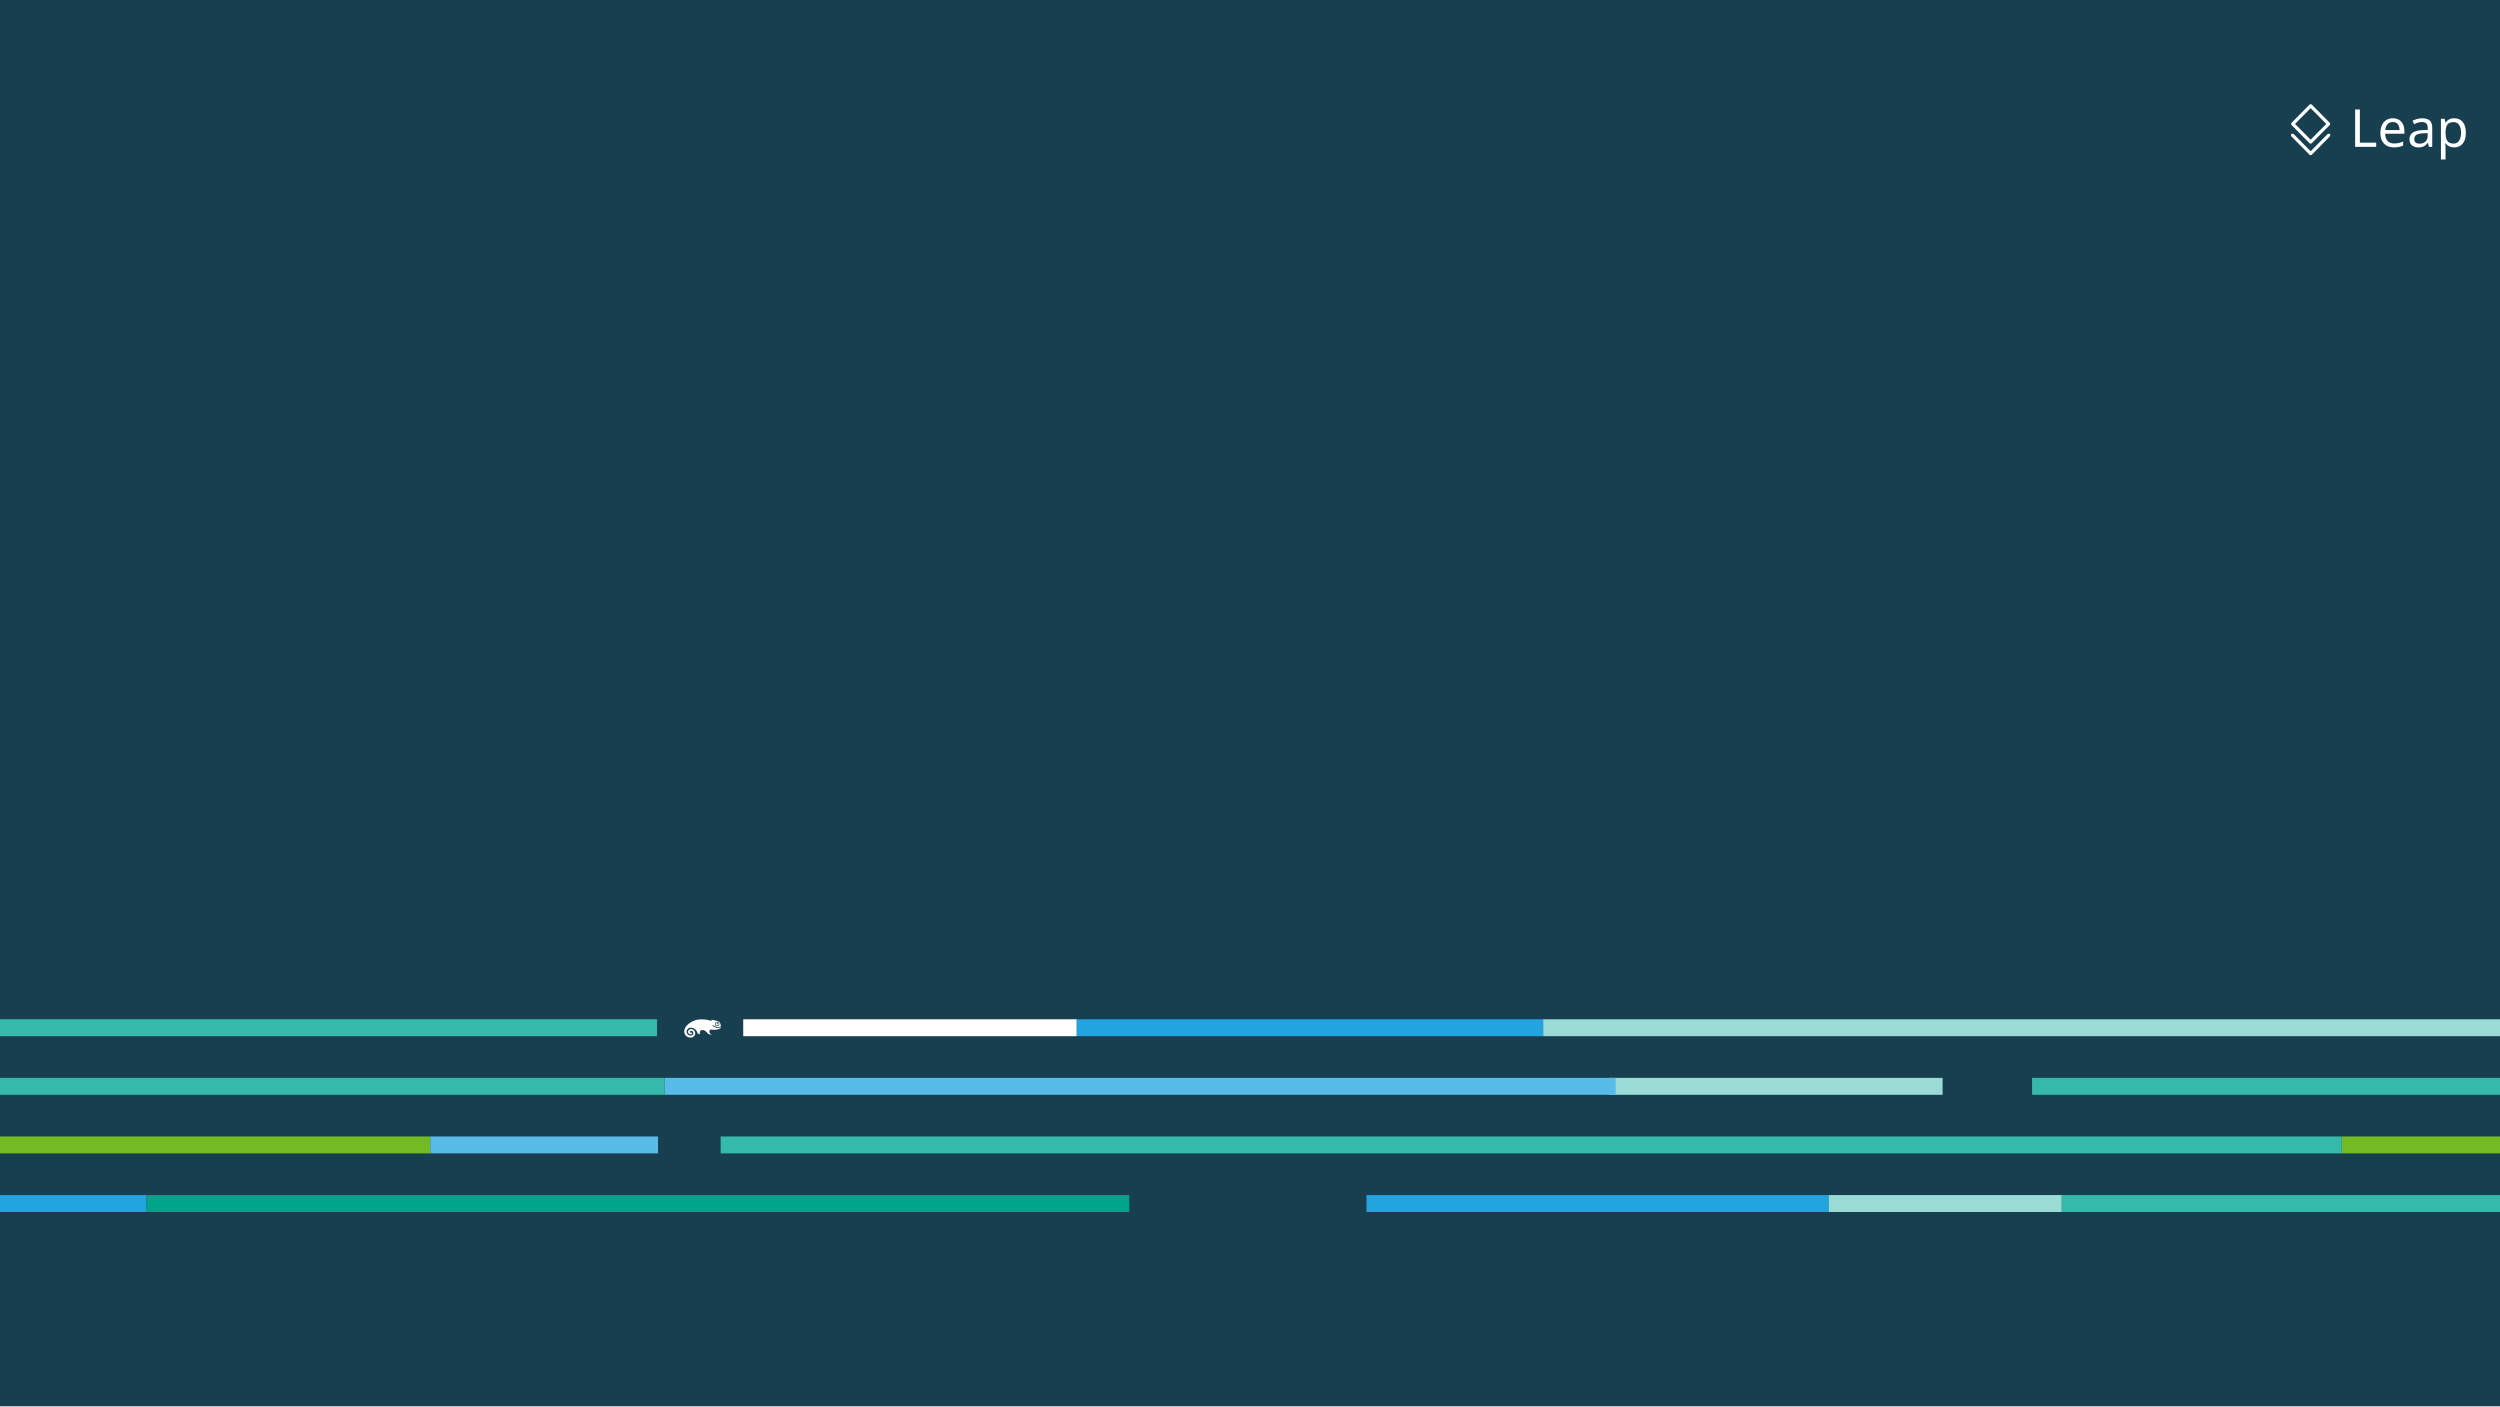
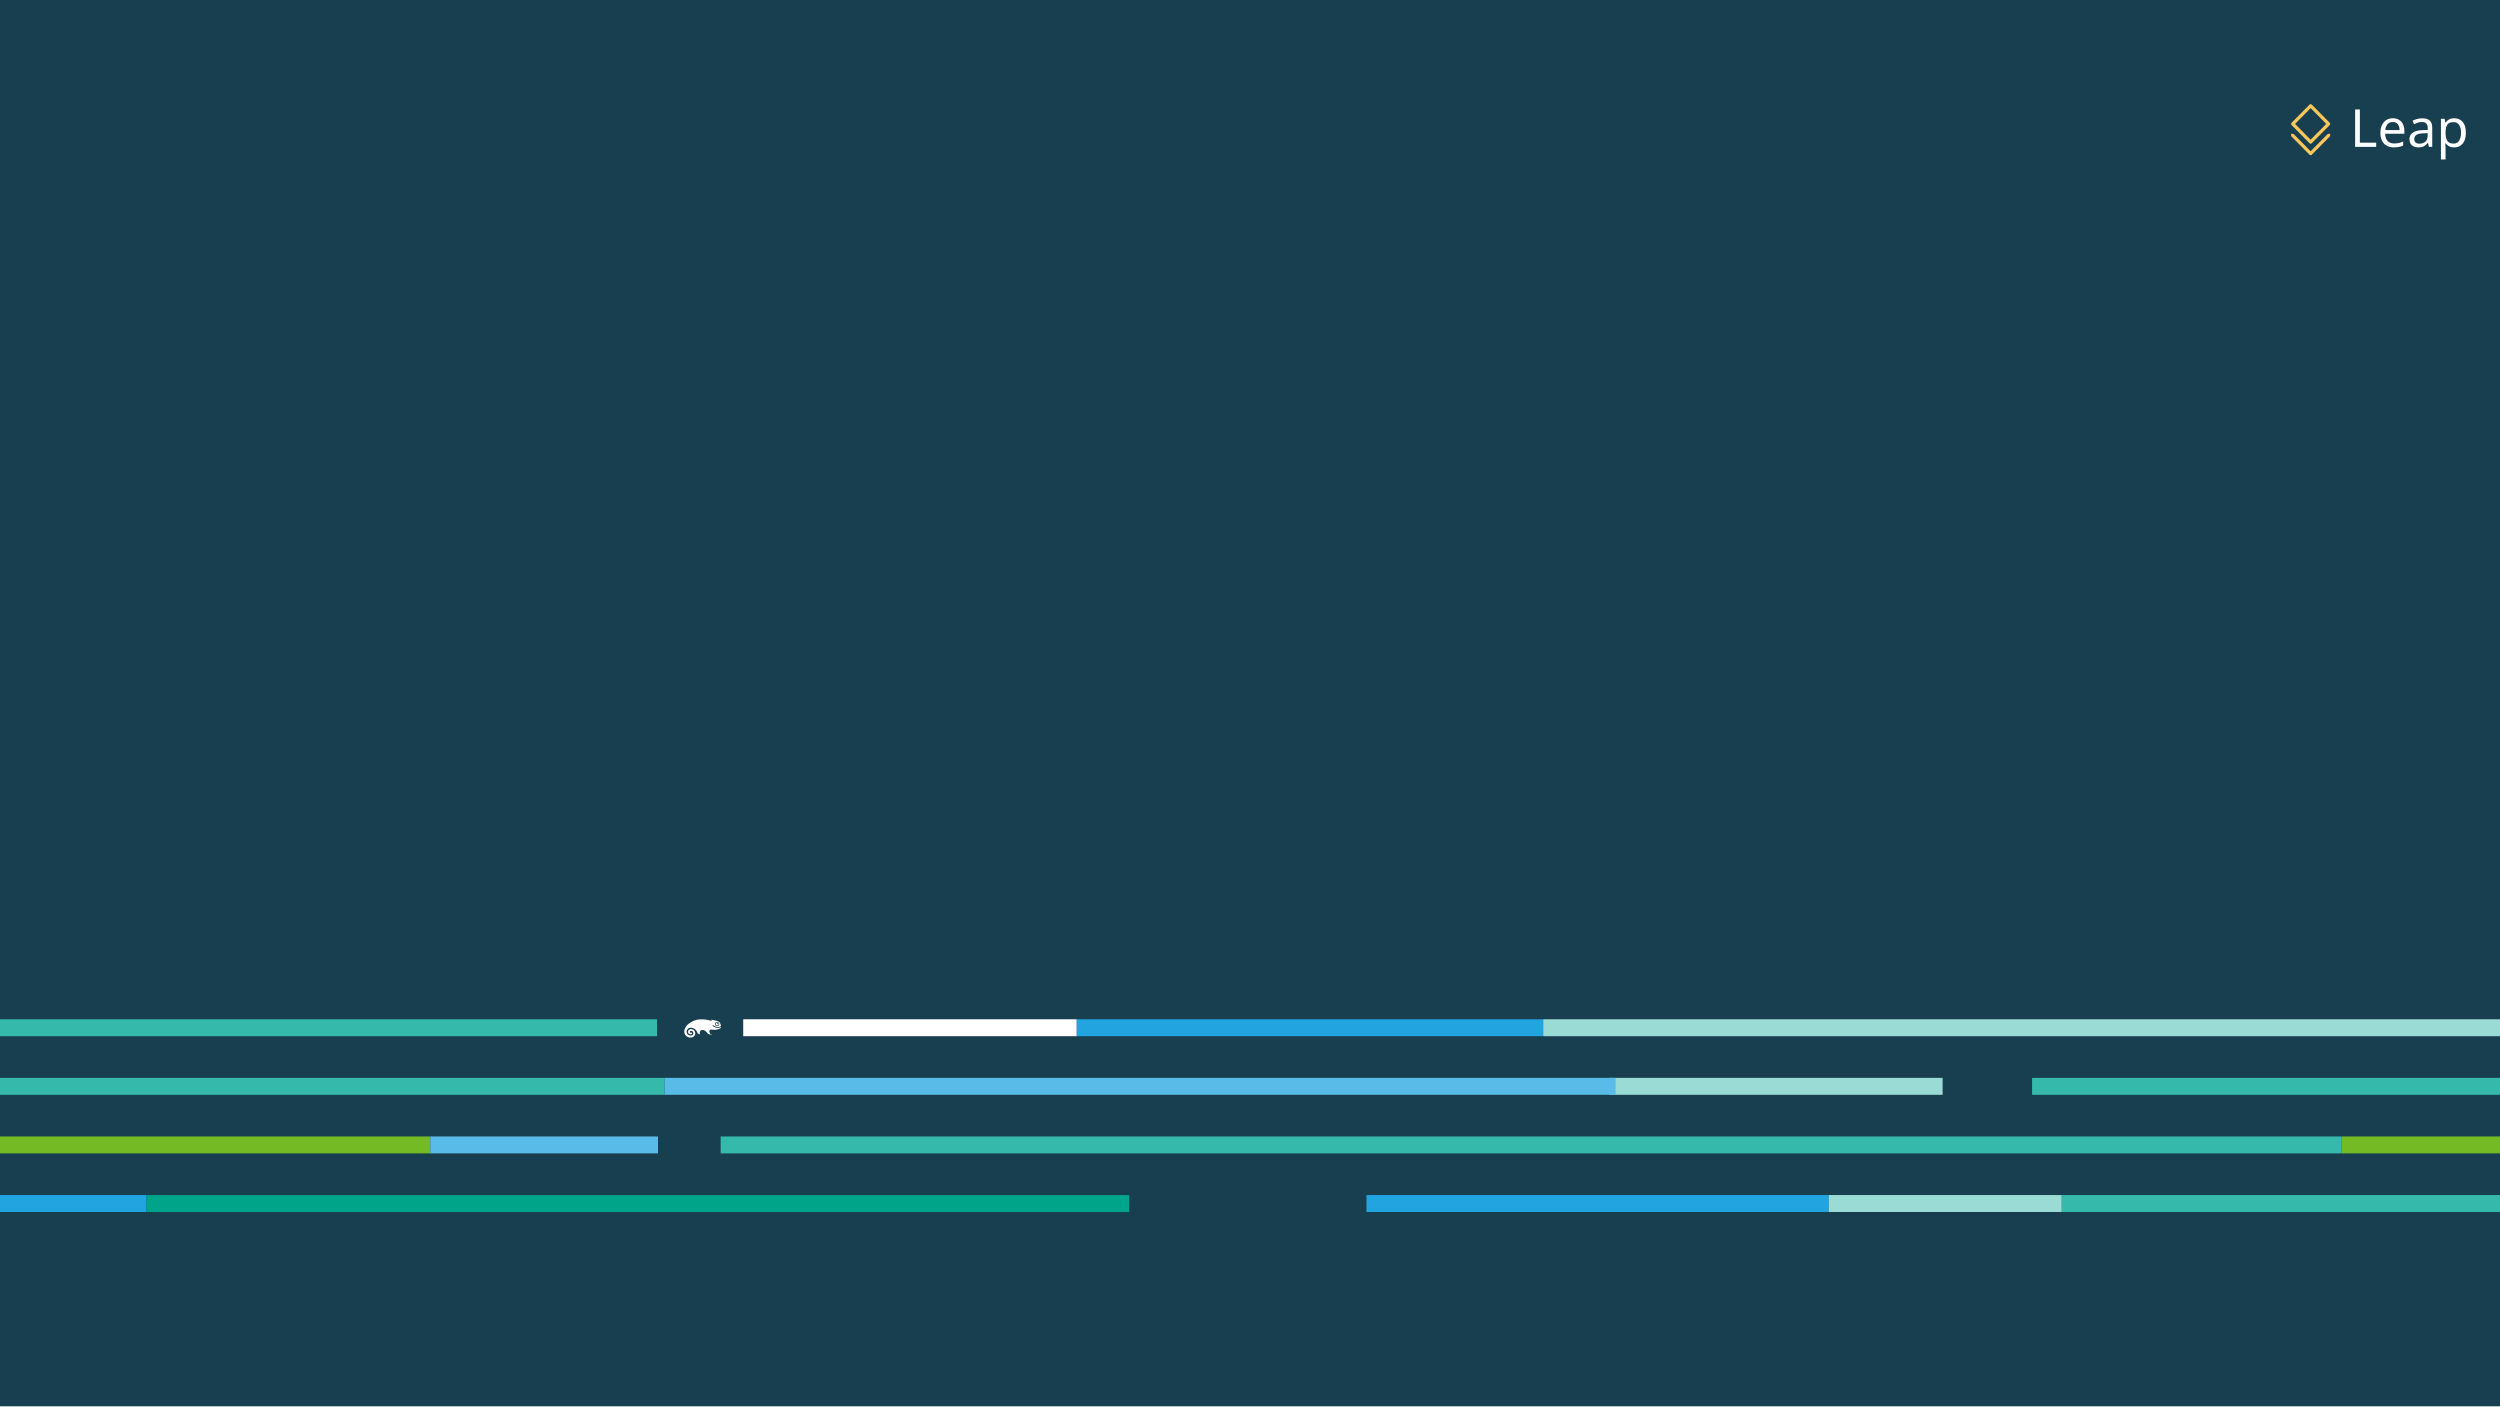
<svg xmlns="http://www.w3.org/2000/svg" width="1920px" height="1080px" viewBox="0 0 1920 1080" version="1.1" id="SVGRoot">
  <defs id="defs10" />
  <g id="layer1">
    <path id="rect25" style="fill:#173f4f;fill-opacity:1" d="M 0,0 H 1920 V 1080 H 0 Z" />
    <rect style="fill:#35b9ab;fill-opacity:1;stroke-width:0.961" id="rect859" width="504.756" height="13" x="-2.4424907e-14" y="782.803" />
    <rect style="fill:#173f4f;fill-opacity:1;stroke-width:1.293" id="rect865" width="66.032" height="13" x="504.756" y="782.803" />
    <rect style="fill:#ffffff;fill-opacity:1;stroke-width:2.268" id="rect869" width="256.126" height="13" x="570.797" y="782.803" />
    <rect style="fill:#21a4df;fill-opacity:1;stroke-width:2.072" id="rect873" width="358.176" height="13" x="826.997" y="782.803" />
    <rect style="fill:#9adcd5;fill-opacity:1;stroke-width:0.797" id="rect877" width="734.827" height="13" x="1185.173" y="782.803" />
    <rect style="fill:#35b9ab;fill-opacity:1;stroke-width:0.967" id="rect859-3" width="510.448" height="13" x="5.5511151e-15" y="827.803" />
    <rect style="fill:#173f4f;fill-opacity:1;stroke-width:1.293" id="rect865-6" width="66.032" height="13" x="1515.448" y="827.803" />
    <rect style="fill:#9adcd5;fill-opacity:1;stroke-width:2.268" id="rect869-7" width="256.126" height="13" x="1235.807" y="827.803" />
    <rect style="fill:#35b9ab;fill-opacity:1;stroke-width:2.075" id="rect873-5" width="359.367" height="13" x="1560.633" y="827.803" />
    <rect style="fill:#59bbe7;fill-opacity:1;stroke-width:0.794" id="rect877-3" width="730.359" height="13" x="510.448" y="827.803" />
    <rect style="fill:#73ba25;fill-opacity:1;stroke-width:0.765" id="rect932" width="330.448" height="13" x="-5.9952043e-15" y="872.803" />
    <rect style="fill:#59bbe7;fill-opacity:1;stroke-width:0.9" id="rect937" width="175" height="13" x="330.448" y="872.803" />
    <rect style="fill:#173f4f;fill-opacity:1;stroke-width:0.915" id="rect957" width="48" height="13" x="505.448" y="872.803" />
    <rect style="fill:#35b9ab;fill-opacity:1;stroke-width:4.24" id="rect961" width="1245" height="13" x="553.448" y="872.803" />
    <rect style="fill:#73ba25;fill-opacity:1;stroke-width:1.007" id="rect965" width="121.552" height="13" x="1798.448" y="872.803" />
    <rect style="fill:#21a4df;fill-opacity:1;stroke-width:0.91" id="rect976" width="112.507" height="13" x="-4.4408921e-16" y="917.803" />
    <rect style="fill:#00a489;fill-opacity:1;stroke-width:0.803" id="rect980" width="755" height="13" x="112.448" y="917.803" />
    <rect style="fill:#173f4f;fill-opacity:1;stroke-width:0.892" id="rect984" width="182" height="13" x="867.448" y="917.803" />
    <rect style="fill:#21a4df;fill-opacity:1;stroke-width:0.659" id="rect992" width="355" height="13" x="1049.448" y="917.803" />
    <rect style="fill:#9adcd5;fill-opacity:1;stroke-width:0.669" id="rect996" width="179" height="13" x="1404.448" y="917.803" />
    <rect style="fill:#35b9ab;fill-opacity:1;stroke-width:0.936" id="rect998" width="336.552" height="13" x="1583.448" y="917.803" />
    <g transform="matrix(0.0941817,0,0,0.0941817,501.4856,741.2278)" fill="#73ba25" id="g64" style="fill:#ffffff">
      <path id="Geeko" d="m 523.71,467.88 c -3.311,-0.119 -6.451,1.051 -8.85,3.301 -2.399,2.25 -3.815,5.298 -3.915,8.599 -0.23,6.821 5.111,12.559 11.916,12.81 3.309,0.1 6.465,-1.07 8.878,-3.32 2.41,-2.261 3.795,-5.311 3.901,-8.599 0.23,-6.819 -5.109,-12.549 -11.93,-12.791 z m 2.021,13.512 c -3.031,0 -5.479,-1.64 -5.479,-3.65 0,-2.029 2.448,-3.66 5.479,-3.66 3.031,0 5.486,1.631 5.486,3.66 0,2.01 -2.457,3.65 -5.486,3.65 z m 28.798,14.729 c 0.089,-0.069 0.295,-0.251 0.268,-0.419 -0.685,-4.279 -7.059,-25.029 -11.884,-30.019 -1.329,-1.359 -2.394,-2.699 -4.55,-3.96 -17.454,-10.171 -58.863,-16.309 -60.803,-16.59 0,0 -0.195,-0.041 -0.33,0.091 -0.105,0.102 -0.125,0.3 -0.125,0.3 0,0 -0.16,8.58 -0.184,9.539 -4.229,-1.421 -34.972,-11.351 -63.791,-12.351 -24.44,-0.859 -60.033,-4.02 -107.2,24.98 l -1.394,0.868 c -22.19,13.841 -37.51,30.91 -45.518,50.739 -2.512,6.24 -5.889,20.32 -2.541,33.569 1.442,5.791 4.13,11.61 7.756,16.819 8.194,11.77 21.944,19.58 36.749,20.899 20.904,1.87 36.733,-7.519 42.363,-25.099 3.871,-12.13 0,-29.928 -14.839,-39.007 -12.07,-7.391 -25.049,-5.711 -32.578,-0.73 -6.531,4.33 -10.23,11.06 -10.165,18.451 0.151,13.11 11.444,20.078 19.564,20.099 2.359,0 4.728,-0.41 7.399,-1.28 0.951,-0.289 1.845,-0.649 2.831,-1.259 l 0.309,-0.181 0.195,-0.13 -0.065,0.039 c 1.85,-1.261 2.964,-3.311 2.964,-5.511 0,-0.6 -0.084,-1.208 -0.256,-1.821 -0.959,-3.32 -4.239,-5.328 -7.638,-4.709 l -0.46,0.109 -0.621,0.189 -0.901,0.31 c -1.87,0.46 -3.269,0.5 -3.569,0.51 -0.951,-0.061 -5.625,-1.461 -5.625,-6.58 v -0.07 c 0,-1.88 0.754,-3.199 1.17,-3.92 1.454,-2.28 5.435,-4.518 10.814,-4.05 7.059,0.61 12.149,4.23 15.52,11.06 3.129,6.349 2.31,14.159 -2.11,19.88 -4.39,5.668 -12.205,8.078 -22.598,6.959 -10.481,-1.159 -19.34,-7.191 -24.303,-16.579 -4.856,-9.178 -5.121,-20.059 -0.686,-28.418 10.609,-20.029 30.649,-19.82 41.637,-17.921 16.26,2.82 34.758,17.819 41.319,35.138 1.059,2.761 1.599,4.949 2.071,6.95 l 0.709,2.99 18.37,8.969 c 0.395,0.193 0.528,0.258 0.686,0.14 0.189,-0.141 0.081,-0.53 0.081,-0.53 -0.114,-0.41 -0.381,-0.789 -0.805,-5.93 -0.349,-4.562 -1.059,-17.051 5.228,-23.24 2.441,-2.419 6.161,-4.578 9.099,-5.269 12.04,-2.941 26.159,-0.912 39.507,14.539 6.91,7.98 10.279,11.619 11.97,13.249 0,0 0.385,0.363 0.589,0.531 0.223,0.183 0.369,0.338 0.695,0.519 0.558,0.31 22.954,10.621 22.954,10.621 0,0 0.265,0.132 0.461,-0.11 0.194,-0.24 0.01,-0.479 0.01,-0.479 -0.149,-0.17 -14.199,-18.328 -11.698,-33.279 1.97,-11.909 11.447,-10.83 24.558,-9.35 4.279,0.5 9.152,1.059 14.196,1.172 14.084,0.089 29.254,-2.511 38.604,-6.601 6.049,-2.629 9.909,-4.379 12.328,-6.579 0.87,-0.721 1.321,-1.891 1.791,-3.15 l 0.33,-0.831 c 0.391,-1.021 0.966,-3.171 1.219,-4.35 0.102,-0.519 0.221,-1.027 -0.209,-1.359 -0.393,-0.303 -1.294,0.24 -1.294,0.24 -4.106,2.471 -14.369,7.151 -23.965,7.35 -11.914,0.24 -36.054,-12.061 -38.555,-13.36 -1.674,-3.986 -3.346,-7.972 -5.044,-11.948 17.27,11.379 31.594,17.668 42.559,18.638 12.207,1.087 21.723,-5.572 25.853,-8.343 0.541,-0.359 1.08,-0.762 1.576,-1.149 z m -48.992,-16.369 c 0.175,-4.73 2.155,-9.12 5.614,-12.34 3.46,-3.231 7.975,-4.9 12.708,-4.749 9.76,0.349 17.43,8.589 17.095,18.338 -0.184,4.73 -2.164,9.12 -5.614,12.33 -3.46,3.25 -7.964,4.92 -12.719,4.76 -9.75,-0.36 -17.411,-8.58 -17.084,-18.338 z" clip-rule="evenodd" fill-rule="evenodd" style="fill:#ffffff" />
      <g transform="matrix(1.7539,0,0,1.7539,-692,-166.47)" id="g62" style="fill:#ffffff">
        <path d="m 667.46,415.23 c 1.218,0 2.188,0.99 2.188,2.229 0,1.257 -0.971,2.237 -2.198,2.237 -1.218,0 -2.208,-0.98 -2.208,-2.237 0,-1.238 0.99,-2.229 2.208,-2.229 z m -0.01,0.346 c -0.98,0 -1.782,0.842 -1.782,1.882 0,1.06 0.802,1.891 1.792,1.891 0.99,0.011 1.782,-0.831 1.782,-1.881 0,-1.05 -0.792,-1.892 -1.782,-1.892 z m -0.416,3.179 h -0.396 v -2.485 c 0.208,-0.03 0.406,-0.06 0.703,-0.06 0.377,0 0.624,0.079 0.772,0.188 0.149,0.108 0.229,0.276 0.229,0.515 0,0.326 -0.218,0.524 -0.485,0.604 v 0.021 c 0.218,0.039 0.366,0.237 0.416,0.604 0.06,0.387 0.118,0.535 0.158,0.614 h -0.416 c -0.06,-0.079 -0.119,-0.307 -0.168,-0.634 -0.06,-0.316 -0.218,-0.436 -0.535,-0.436 h -0.277 v 1.069 z m 0,-1.377 h 0.287 c 0.327,0 0.604,-0.118 0.604,-0.426 0,-0.218 -0.158,-0.436 -0.604,-0.436 -0.129,0 -0.218,0.01 -0.287,0.021 z" fill="#73ba25" id="path60" style="fill:#ffffff" />
      </g>
    </g>
-     <path d="m 1774.518,80 a 1.25,1.265 0 0 0 -0.825,0.364 l -13.749,13.909 a 1.25,1.265 0 0 0 0,1.788 l 13.749,13.909 a 1.25,1.265 0 0 0 1.767,0 l 13.749,-13.909 a 1.25,1.265 0 0 0 0,-1.788 L 1775.46,80.364 A 1.25,1.265 0 0 0 1774.518,80 Z m 0.058,3.047 11.982,12.121 -11.982,12.121 -11.981,-12.121 z m -14.999,19.706 v 1.265 a 1.25,1.264 0 0 0 0.367,0.894 l 13.749,13.909 a 1.25,1.265 0 0 0 1.767,0 l 13.749,-13.909 a 1.25,1.264 0 0 0 0.367,-0.894 1.25,1.264 0 0 0 0,-0.057 v -1.205 h -1.25 a 1.25,1.264 0 0 0 -0.883,0.372 l -12.865,13.015 -12.865,-13.015 a 1.25,1.264 0 0 0 -0.883,-0.364 v -0.002 z" color="#000000" color-rendering="auto" dominant-baseline="auto" fill="#fbc75d" image-rendering="auto" shape-rendering="auto" solid-color="#000000" stop-color="#000000" style="font-variant-ligatures:normal;font-variant-position:normal;font-variant-caps:normal;font-variant-numeric:normal;font-variant-alternates:normal;font-variant-east-asian:normal;font-feature-settings:normal;font-variation-settings:normal;text-indent:0;text-decoration:none;text-decoration-line:none;text-decoration-style:solid;text-decoration-color:#000000;text-transform:none;text-orientation:mixed;white-space:normal;shape-padding:0;shape-margin:0;inline-size:0;isolation:auto;mix-blend-mode:normal;fill:#ffffff;stroke-width:0.168" id="path64-3" />
+     <path d="m 1774.518,80 a 1.25,1.265 0 0 0 -0.825,0.364 l -13.749,13.909 a 1.25,1.265 0 0 0 0,1.788 l 13.749,13.909 a 1.25,1.265 0 0 0 1.767,0 l 13.749,-13.909 a 1.25,1.265 0 0 0 0,-1.788 L 1775.46,80.364 A 1.25,1.265 0 0 0 1774.518,80 Z m 0.058,3.047 11.982,12.121 -11.982,12.121 -11.981,-12.121 z m -14.999,19.706 v 1.265 a 1.25,1.264 0 0 0 0.367,0.894 l 13.749,13.909 a 1.25,1.265 0 0 0 1.767,0 l 13.749,-13.909 a 1.25,1.264 0 0 0 0.367,-0.894 1.25,1.264 0 0 0 0,-0.057 v -1.205 h -1.25 a 1.25,1.264 0 0 0 -0.883,0.372 l -12.865,13.015 -12.865,-13.015 a 1.25,1.264 0 0 0 -0.883,-0.364 v -0.002 z" color="#000000" color-rendering="auto" dominant-baseline="auto" fill="#fbc75d" image-rendering="auto" shape-rendering="auto" solid-color="#000000" stop-color="#000000" style="font-variant-ligatures:normal;font-variant-position:normal;font-variant-caps:normal;font-variant-numeric:normal;font-variant-alternates:normal;font-variant-east-asian:normal;font-feature-settings:normal;font-variation-settings:normal;text-indent:0;text-decoration:none;text-decoration-line:none;text-decoration-style:solid;text-decoration-color:#000000;text-transform:none;text-orientation:mixed;white-space:normal;shape-padding:0;shape-margin:0;inline-size:0;isolation:auto;mix-blend-mode:normal;fill:#fbc75d;stroke-width:0.168;fill-opacity:1" id="path64-3" />
    <text xml:space="preserve" style="font-style:normal;font-weight:normal;font-size:40.257px;line-height:1.25;font-family:sans-serif;fill:#ffffff;fill-opacity:1;stroke:none;stroke-width:1.006;" x="1804.836" y="112.795" id="text323-6">
      <tspan id="tspan321-7" x="1804.836" y="112.795" style="font-style:normal;font-variant:normal;font-weight:normal;font-stretch:normal;font-family:'Source Sans Pro';-inkscape-font-specification:'Source Sans Pro';fill:#ffffff;stroke-width:1.006;">Leap</tspan>
    </text>
  </g>
</svg>
